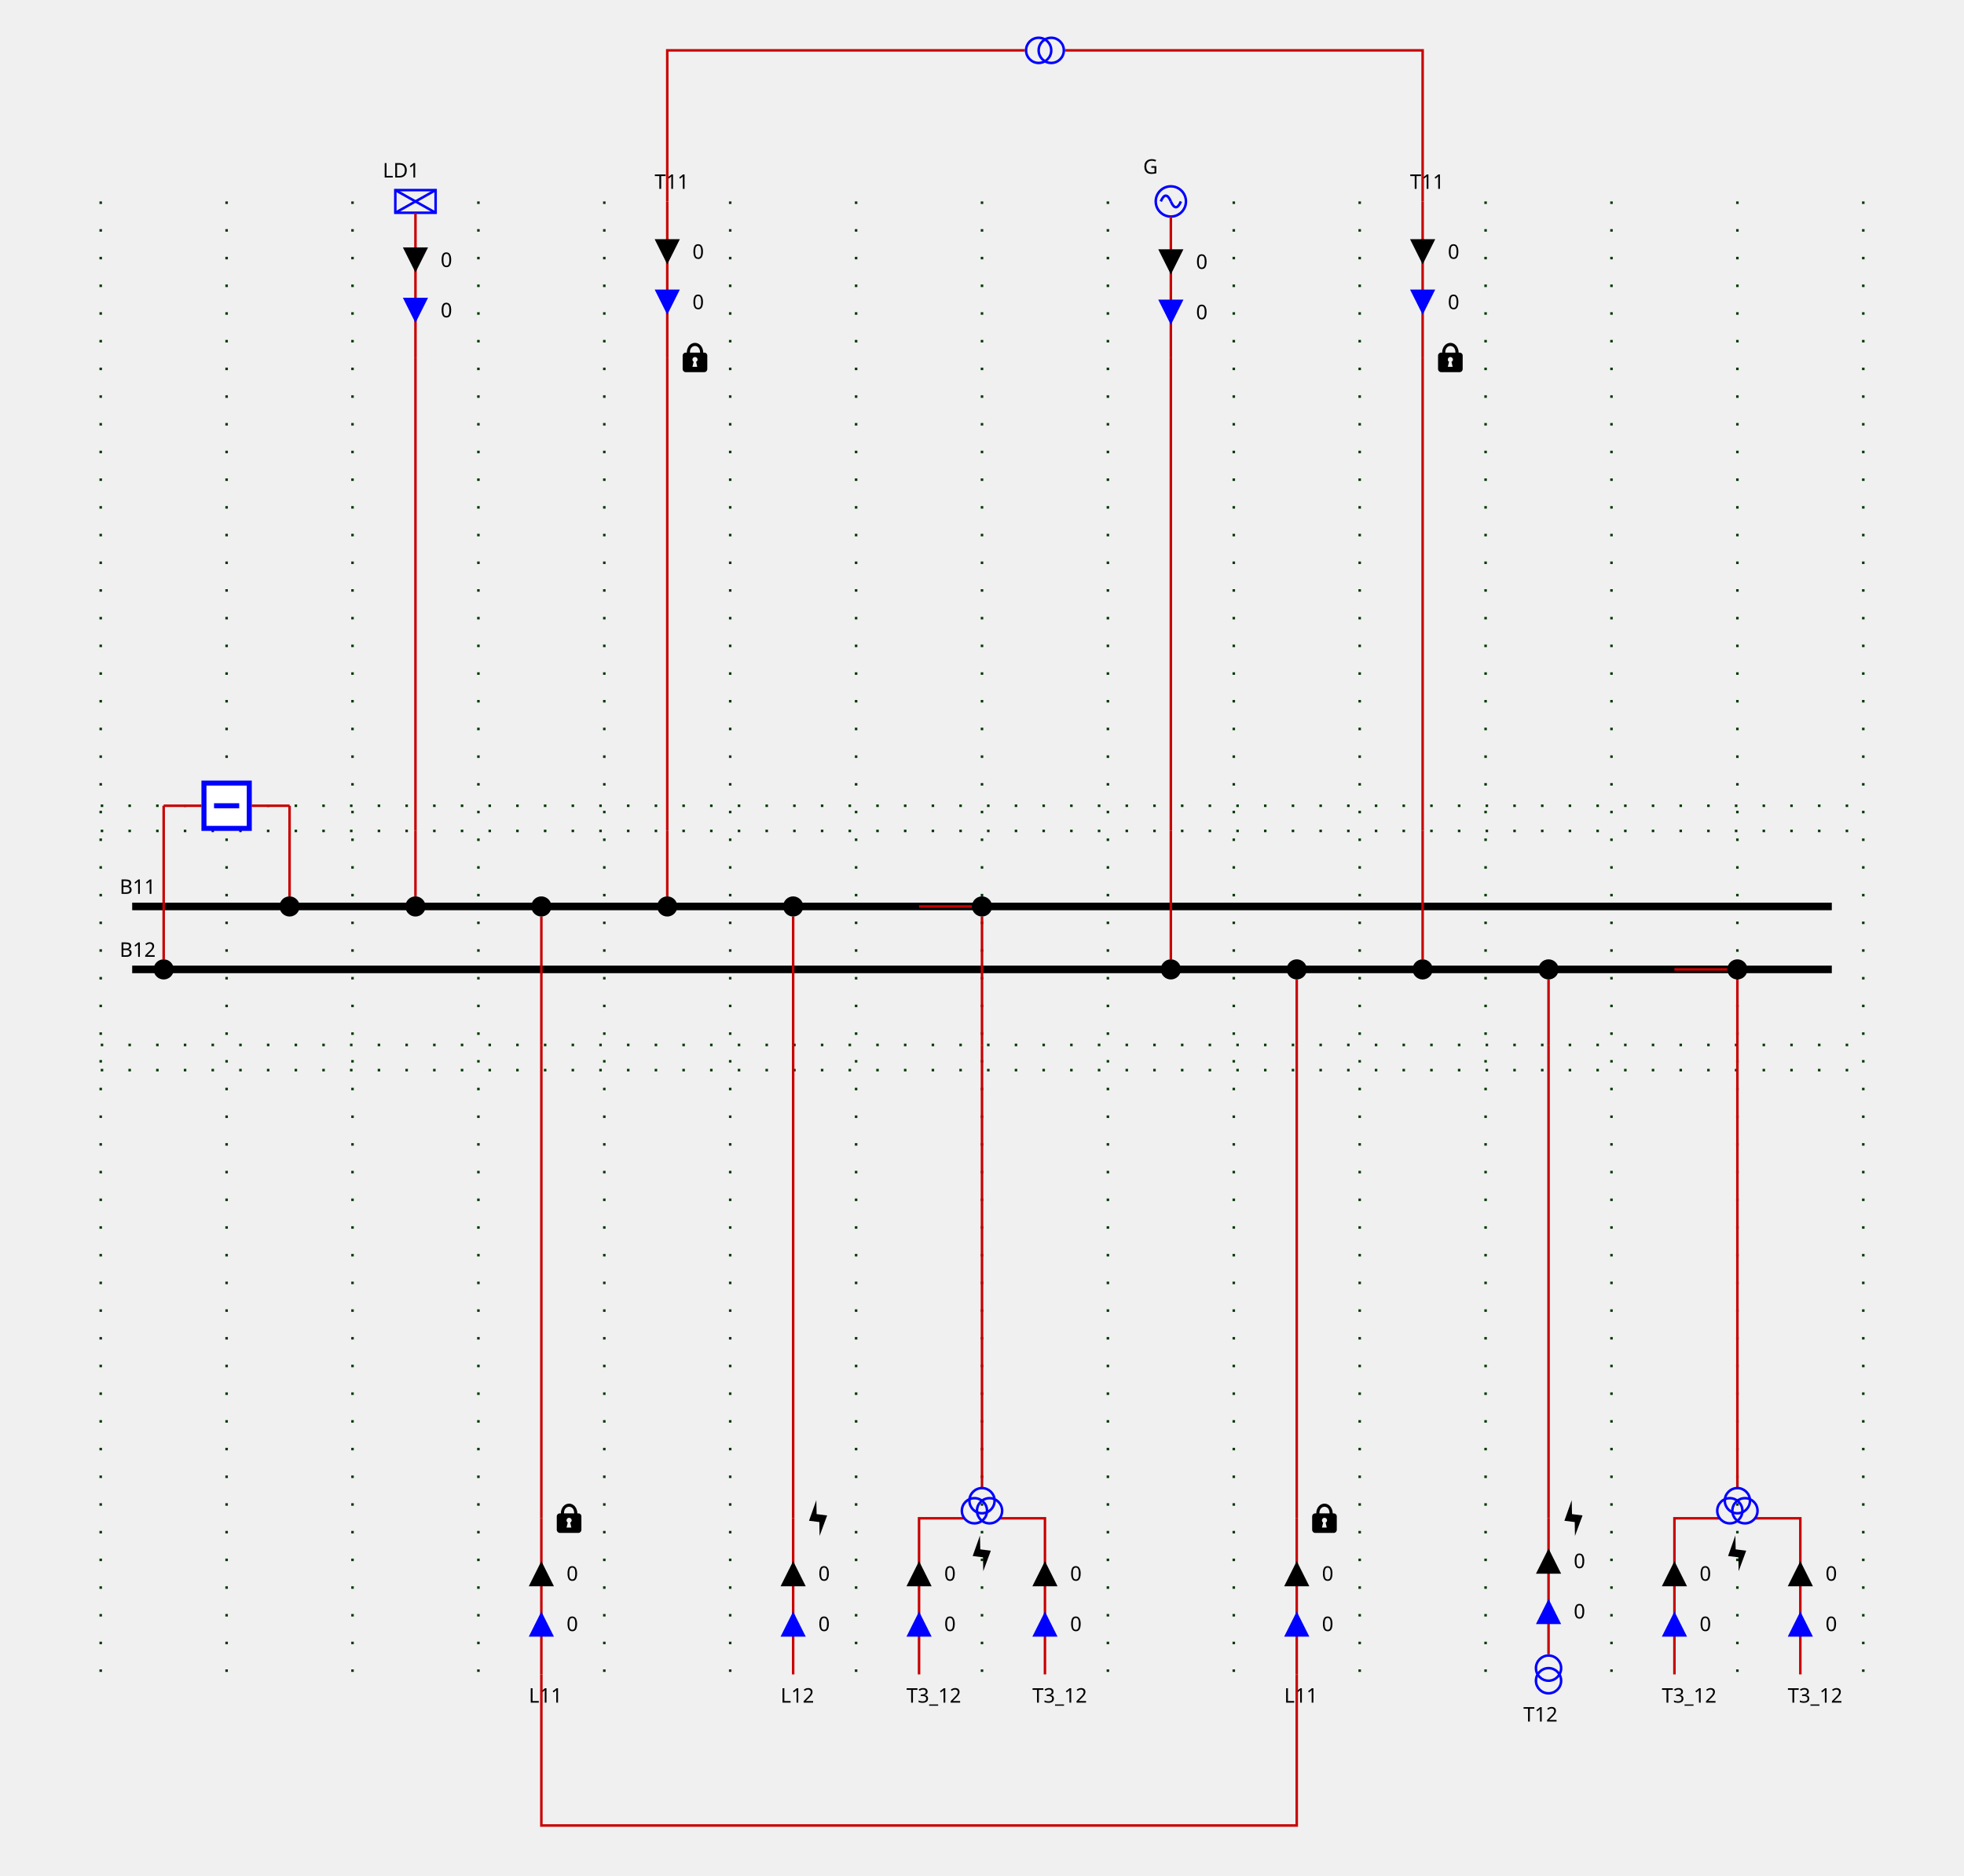
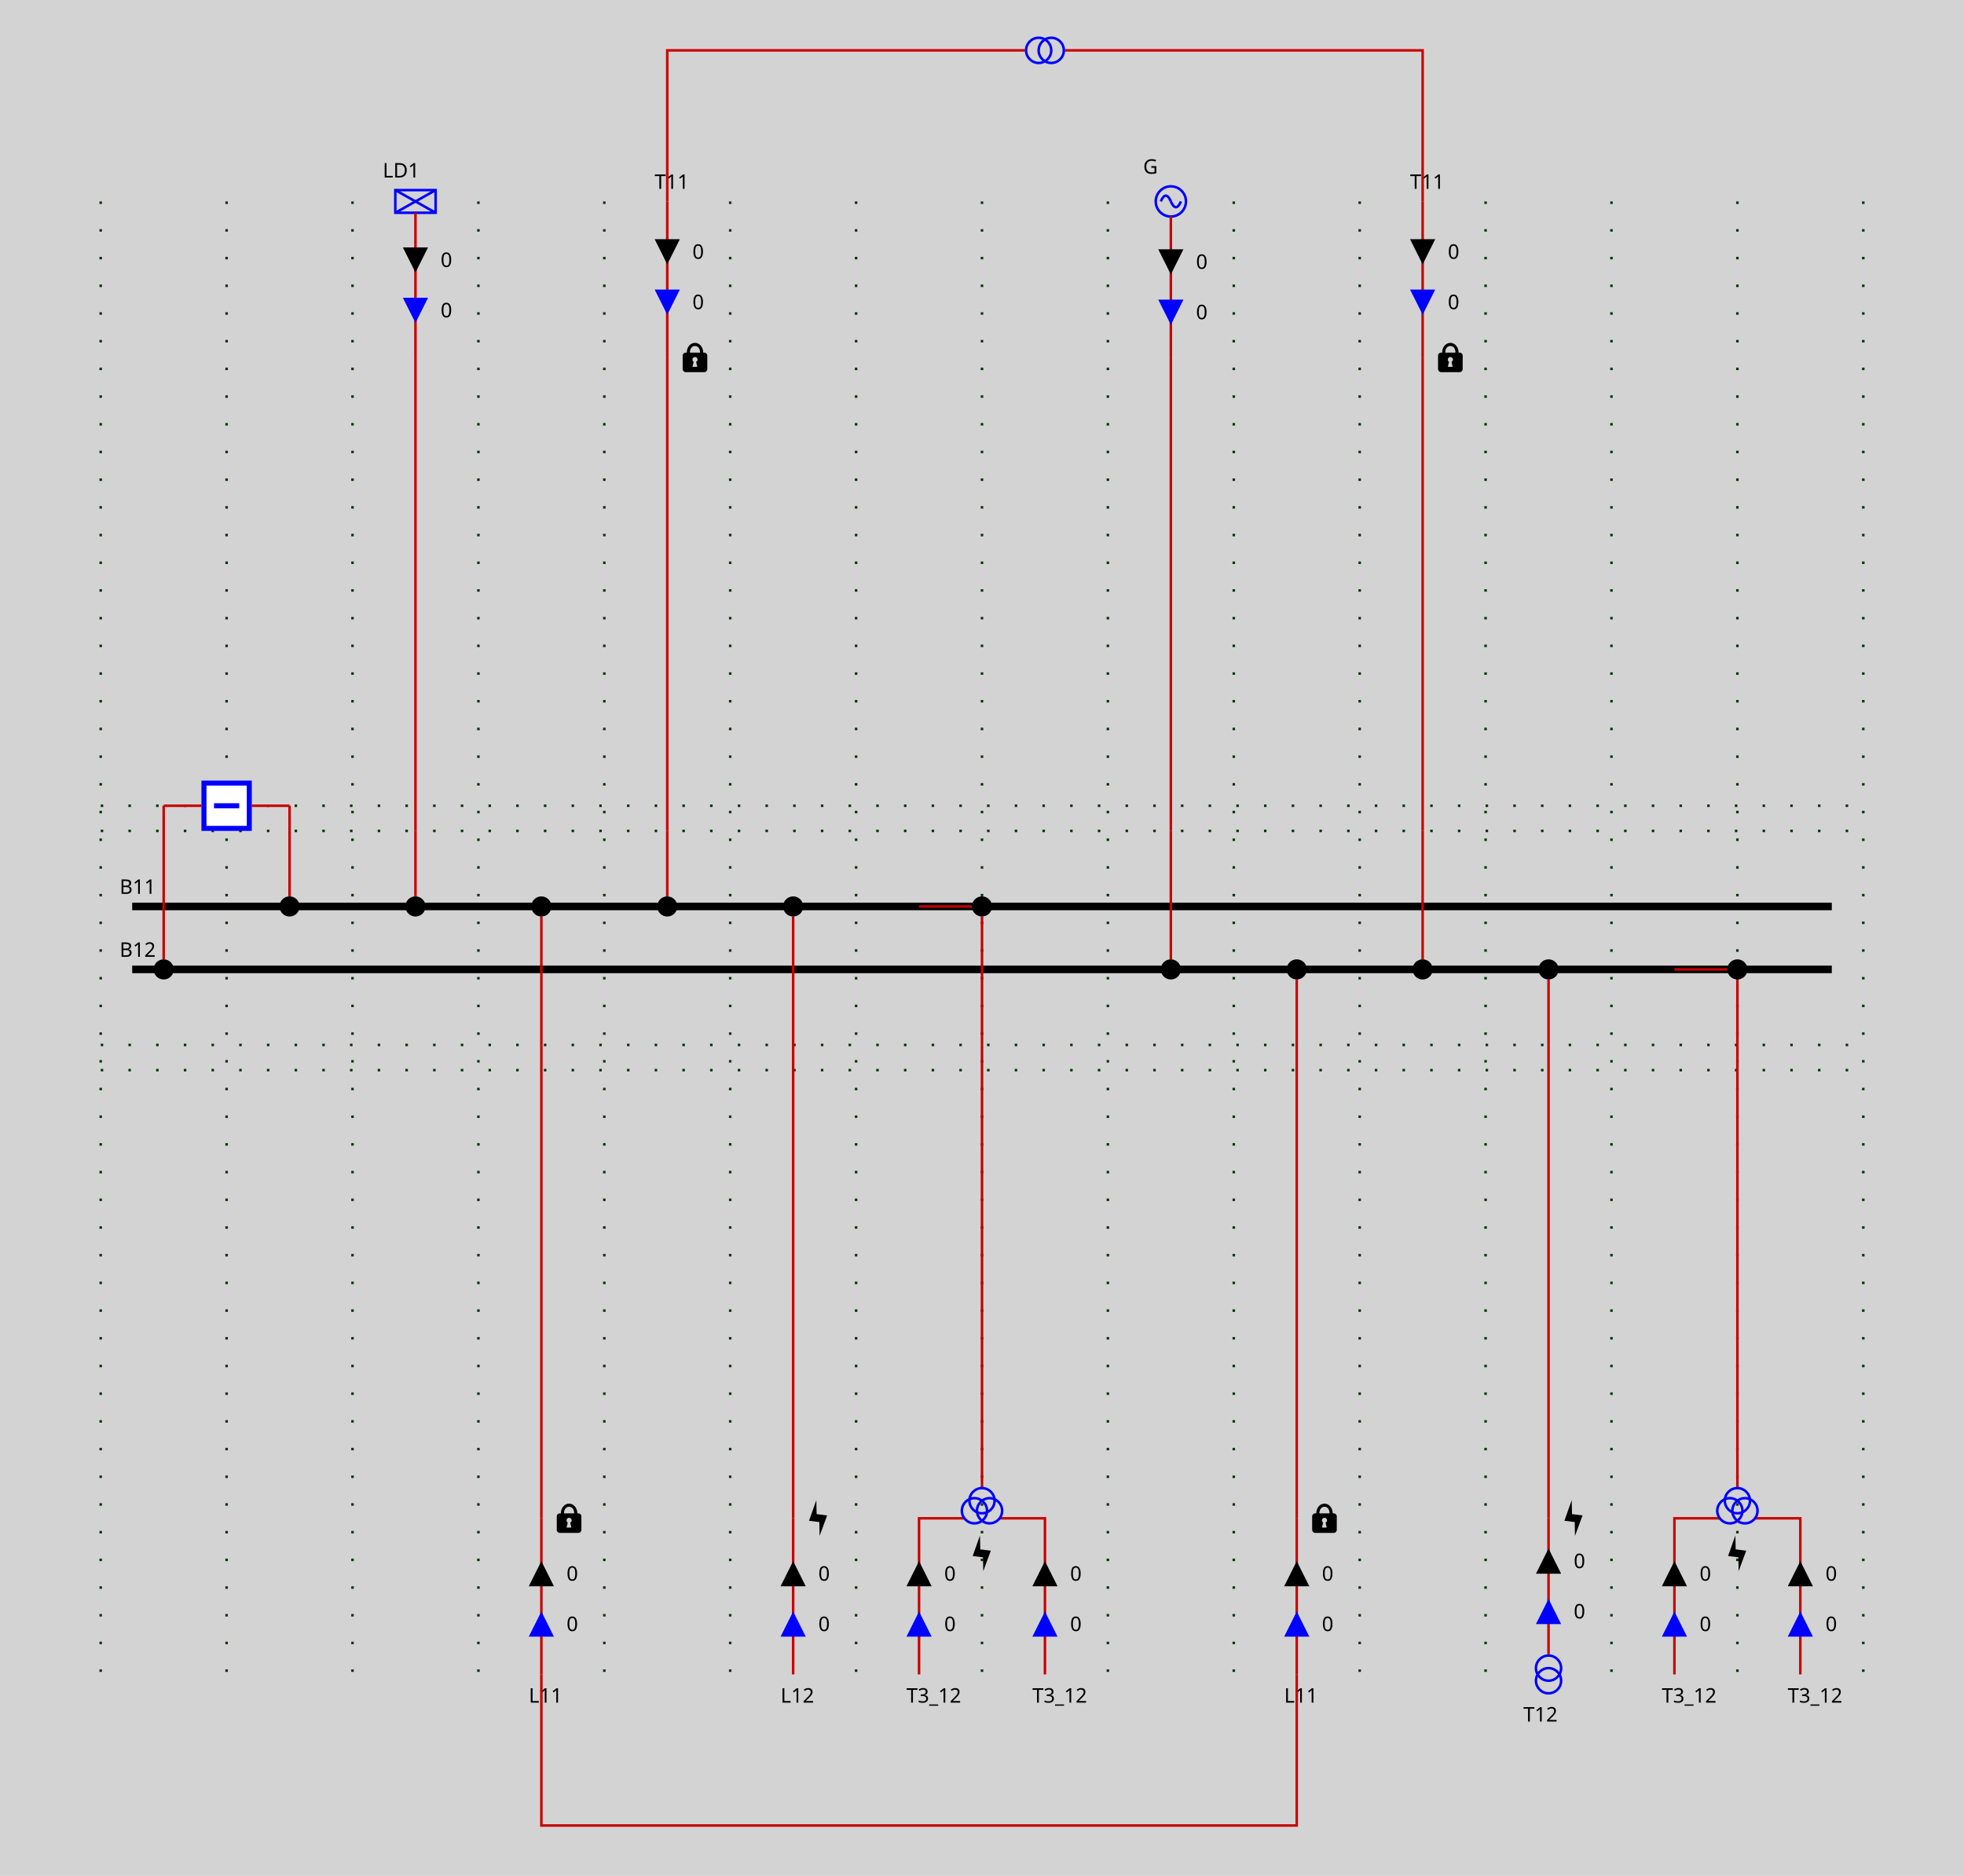
<svg xmlns="http://www.w3.org/2000/svg" height="745.0" viewBox="0 0 780.0 745.0" width="780.0">
  <style>
        
.sld-up .sld-arrow-down {visibility: hidden}
.sld-down .sld-arrow-up {visibility: hidden}
.sld-closed .sld-sw-open {visibility: hidden}
.sld-open .sld-sw-closed {visibility: hidden}
.sld-hidden-node {visibility: hidden}
polyline {fill: none}
.sld-top-feeder .sld-label {dominant-baseline: auto}
.sld-bottom-feeder .sld-label {dominant-baseline: hanging}
.sld-arrow-p .sld-label {dominant-baseline: middle}
.sld-arrow-q .sld-label {dominant-baseline: middle}
.sld-constant-color {stroke: blue; fill: none}
.sld-wire.sld-constant-color {stroke: #c80000}
.sld-node.sld-constant-color {stroke: none; fill: black}
.sld-bus-connection.sld-constant-color {stroke: black}
.sld-busbar-section.sld-constant-color {stroke: black}
.sld-disconnector.sld-constant-color {stroke: black}
.sld-label {stroke: none; fill: black}
+ .sld-frame {fill: lightgrey}
.sld-busbar-section {stroke-width: 3}
.sld-breaker {stroke-width: 2; fill:white}
.sld-disconnector {stroke-width: 3}
.sld-bus-connection {stroke-width: 4}
.sld-vsc {font-size: 7.43px}
.sld-grid {stroke: #003700; stroke-dasharray: 1,10}
.sld-arrow-p {fill:black}
.sld-arrow-q {fill:blue}
.sld-label {font: 8px "Verdana"}
.sld-graph-label {font: 12px "Verdana"}
.sld-flash {stroke: none; fill: black}
.sld-lock {stroke: none; fill: black}


    </style>
+   <rect class="sld-frame" height="100%" width="100%" />
  <g>
    <g class="sld-grid" id="GRID_VL1">
      <line x1="40.0" x2="40.0" y1="80.0" y2="665.0" />
      <line x1="90.0" x2="90.0" y1="80.0" y2="665.0" />
      <line x1="140.0" x2="140.0" y1="80.0" y2="665.0" />
      <line x1="190.0" x2="190.0" y1="80.0" y2="665.0" />
      <line x1="240.0" x2="240.0" y1="80.0" y2="665.0" />
      <line x1="290.0" x2="290.0" y1="80.0" y2="665.0" />
      <line x1="340.0" x2="340.0" y1="80.0" y2="665.0" />
      <line x1="390.0" x2="390.0" y1="80.0" y2="665.0" />
      <line x1="440.0" x2="440.0" y1="80.0" y2="665.0" />
      <line x1="490.0" x2="490.0" y1="80.0" y2="665.0" />
      <line x1="540.0" x2="540.0" y1="80.0" y2="665.0" />
      <line x1="590.0" x2="590.0" y1="80.0" y2="665.0" />
      <line x1="640.0" x2="640.0" y1="80.0" y2="665.0" />
      <line x1="690.0" x2="690.0" y1="80.0" y2="665.0" />
      <line x1="740.0" x2="740.0" y1="80.0" y2="665.0" />
      <line x1="40.0" x2="740.0" y1="330.0" y2="330.0" />
      <line x1="40.0" x2="740.0" y1="415.0" y2="415.0" />
      <line x1="40.0" x2="740.0" y1="320.0" y2="320.0" />
      <line x1="40.0" x2="740.0" y1="425.0" y2="425.0" />
    </g>
    <g class="sld-busbar-section sld-constant-color" id="idB11" transform="translate(52.5,360.0)">
      <line x1="0" x2="675.0" y1="0" y2="0" />
      <text class="sld-label" id="B11_NW_LABEL" x="-5.0" y="-5.0">B11</text>
    </g>
    <g class="sld-busbar-section sld-constant-color" id="idB12" transform="translate(52.5,385.0)">
      <line x1="0" x2="675.0" y1="0" y2="0" />
      <text class="sld-label" id="B12_NW_LABEL" x="-5.0" y="-5.0">B12</text>
    </g>
    <g class="cell idINTERN_32_0" id="idINTERN_32_0">
      <g class="sld-node sld-constant-color sld-hidden-node" id="idINTERNAL_95_VL1_95_BR1" transform="translate(111.0,316.0)">
        <circle cx="4" cy="4" r="4" />
      </g>
      <g class="sld-node sld-constant-color sld-hidden-node" id="idINTERNAL_95_VL1_95_BR1" transform="translate(61.0,316.0)">
        <circle cx="4" cy="4" r="4" />
      </g>
      <g class="sld-wire sld-constant-color" id="_95_VL1_95_B11_95_BUSCO_95_BR1">
        <polyline points="115.0,360.0,115.0,360.0" />
      </g>
      <g class="sld-wire sld-constant-color" id="_95_VL1_95_BUSCO_95_BR1_95_INTERNAL_95_VL1_95_BR1">
        <polyline points="115.0,356.0,115.0,320.0" />
      </g>
      <g class="sld-wire sld-constant-color" id="_95_VL1_95_INTERNAL_95_VL1_95_BR1_95_BR1">
        <polyline points="115.0,320.0,100.0,320.0" />
      </g>
      <g class="sld-wire sld-constant-color" id="_95_VL1_95_INTERNAL_95_VL1_95_BR1_95_BR1">
        <polyline points="65.0,320.0,80.0,320.0" />
      </g>
      <g class="sld-wire sld-constant-color" id="_95_VL1_95_BUSCO_95_BR1_95_INTERNAL_95_VL1_95_BR1">
        <polyline points="65.0,381.0,65.0,320.0" />
      </g>
      <g class="sld-wire sld-constant-color" id="_95_VL1_95_B12_95_BUSCO_95_BR1">
        <polyline points="65.0,385.0,65.0,385.0" />
      </g>
      <g class="sld-bus-connection sld-constant-color" id="idBUSCO_95_BR1" transform="translate(111.0,356.0)">
        <circle cx="4" cy="4" r="2" />
      </g>
      <g class="sld-breaker sld-constant-color sld-closed" id="idBR1" transform="translate(80.0,310.0)">
        <path class="sld-sw-closed" d="M1,1 V19 H19 V1z M10,5 V15" transform="rotate(90.0,10.0,10.0)" />
        <path class="sld-sw-open" d="M1,1 V19 H19 V1z M5,10 H15" transform="rotate(90.0,10.0,10.0)" />
      </g>
      <g class="sld-bus-connection sld-constant-color" id="idBUSCO_95_BR1" transform="translate(61.0,381.0)">
        <circle cx="4" cy="4" r="2" />
      </g>
    </g>
    <g class="cell idEXTERN_32_1" id="idEXTERN_32_1">
      <g class="sld-node sld-constant-color sld-hidden-node" id="idINTERNAL_95_VL1_95_LD1_95_1" transform="translate(161.0,326.0)">
        <circle cx="4" cy="4" r="4" />
      </g>
      <g class="sld-node sld-constant-color sld-hidden-node" id="idINTERNAL_95_VL1_95_LD1_95_2" transform="translate(161.0,138.0)">
        <circle cx="4" cy="4" r="4" />
      </g>
      <g class="sld-load sld-top-feeder sld-constant-color" id="idLD1" transform="translate(157.0,75.5)">
        <rect height="9" width="16" />
        <line x1="0" x2="16" y1="0" y2="9" />
        <line x1="16" x2="0" y1="0" y2="9" />
        <text class="sld-label" id="LD1_N_LABEL" x="-5.0" y="-5.0">LD1</text>
      </g>
      <g class="sld-wire sld-constant-color" id="_95_VL1_95_B11_95_BUSCO_95_LD1">
        <polyline points="165.0,360.0,165.0,360.0" />
      </g>
      <g class="sld-wire sld-constant-color" id="_95_VL1_95_BUSCO_95_LD1_95_INTERNAL_95_VL1_95_LD1_95_1">
        <polyline points="165.0,356.0,165.0,330.0" />
      </g>
      <g class="sld-wire sld-constant-color" id="_95_VL1_95_INTERNAL_95_VL1_95_LD1_95_1_95_INTERNAL_95_VL1_95_LD1_95_2">
        <polyline points="165.0,330.0,165.0,142.0" />
      </g>
      <g class="sld-wire sld-constant-color" id="_95_VL1_95_INTERNAL_95_VL1_95_LD1_95_2_95_LD1">
        <polyline points="165.0,142.0,165.0,84.5" />
      </g>
      <g class="sld-arrow-p sld-down" id="_95_VL1_95_INTERNAL_95_VL1_95_LD1_95_2_95_LD1_ARROW1" transform="translate(160.0,98.25)">
        <polygon class="sld-arrow-down" points="0,0 10,0 5,10" />
        <polygon class="sld-arrow-up" points="5,0 10,10 0,10" />
        <text class="sld-label" x="15.0" y="5.0">0</text>
      </g>
      <g class="sld-arrow-q sld-down" id="_95_VL1_95_INTERNAL_95_VL1_95_LD1_95_2_95_LD1_ARROW2" transform="translate(160.0,118.25)">
        <polygon class="sld-arrow-down" points="0,0 10,0 5,10" />
        <polygon class="sld-arrow-up" points="5,0 10,10 0,10" />
        <text class="sld-label" x="15.0" y="5.0">0</text>
      </g>
      <g class="sld-bus-connection sld-constant-color" id="idBUSCO_95_LD1" transform="translate(161.0,356.0)">
        <circle cx="4" cy="4" r="2" />
      </g>
    </g>
    <g class="cell idEXTERN_32_2" id="idEXTERN_32_2">
      <g class="sld-node sld-constant-color sld-hidden-node" id="idINTERNAL_95_VL1_95_L11_95_ONE_95_1" transform="translate(211.0,411.0)">
        <circle cx="4" cy="4" r="4" />
      </g>
      <g class="sld-node sld-constant-color sld-hidden-node" id="idINTERNAL_95_VL1_95_L11_95_ONE_95_2" transform="translate(211.0,599.0)">
        <circle cx="4" cy="4" r="4" />
      </g>
      <g class="sld-bottom-feeder sld-constant-color" id="idL11_95_ONE" transform="translate(215.0,665.0)">
        <text class="sld-label" id="L11_ONE_S_LABEL" x="-5.0" y="5.0">L11</text>
        <g class="sld-lock">
          <path d="M 6,0.168 C 4.36,0.178 2.77,1.63 2.75,4.04 H 2.31 c -0.66,0 -1.19,0.53 -1.19,1.19 v 5.37 c 0,0.6 0.53,1.2 1.19,1.2 h 7.4 c 0.69,0 1.19,-0.6 1.19,-1.2 V 5.23 C 10.9,4.57 10.4,4.04 9.71,4.04 H 9.31 C 9.21,1.6 7.66,0.158 6,0.168 Z M 6,1.41 c 0.97,0 2.02,0.7 2.04,2.63 H 3.99 c 0,-1.89 1.05,-2.63 2.04,-2.63 z m 0,4.38 c 0.58,0 1.04,0.46 1.04,1.02 0,0.41 -0.25,0.72 -0.58,0.88 L 6.91,9.68 H 5 L 5.49,7.69 C 5.17,7.5 5,7.18 5,6.81 5,6.25 5.45,5.79 6,5.79 Z" transform="translate(5.0,-68.0)" />
        </g>
      </g>
      <g class="sld-wire sld-constant-color" id="_95_VL1_95_B11_95_BUSCO_95_L11_95_ONE">
        <polyline points="215.0,360.0,215.0,360.0" />
      </g>
      <g class="sld-wire sld-constant-color" id="_95_VL1_95_BUSCO_95_L11_95_ONE_95_INTERNAL_95_VL1_95_L11_95_ONE_95_1">
        <polyline points="215.0,364.0,215.0,415.0" />
      </g>
      <g class="sld-wire sld-constant-color" id="_95_VL1_95_INTERNAL_95_VL1_95_L11_95_ONE_95_1_95_INTERNAL_95_VL1_95_L11_95_ONE_95_2">
        <polyline points="215.0,415.0,215.0,603.0" />
      </g>
      <g class="sld-wire sld-constant-color" id="_95_VL1_95_INTERNAL_95_VL1_95_L11_95_ONE_95_2_95_L11_95_ONE">
        <polyline points="215.0,603.0,215.0,665.0" />
      </g>
      <g class="sld-arrow-q sld-down" id="_95_VL1_95_INTERNAL_95_VL1_95_L11_95_ONE_95_2_95_L11_95_ONE_ARROW2" transform="translate(210.0,640.0)">
        <polygon class="sld-arrow-down" points="0,0 10,0 5,10" transform="rotate(180.0,5.0,5.0)" />
        <polygon class="sld-arrow-up" points="5,0 10,10 0,10" transform="rotate(180.0,5.0,5.0)" />
        <text class="sld-label" x="15.0" y="5.0">0</text>
      </g>
      <g class="sld-arrow-p sld-down" id="_95_VL1_95_INTERNAL_95_VL1_95_L11_95_ONE_95_2_95_L11_95_ONE_ARROW1" transform="translate(210.0,620.0)">
        <polygon class="sld-arrow-down" points="0,0 10,0 5,10" transform="rotate(180.0,5.0,5.0)" />
        <polygon class="sld-arrow-up" points="5,0 10,10 0,10" transform="rotate(180.0,5.0,5.0)" />
        <text class="sld-label" x="15.0" y="5.0">0</text>
      </g>
      <g class="sld-bus-connection sld-constant-color" id="idBUSCO_95_L11_95_ONE" transform="translate(211.0,356.0)">
        <circle cx="4" cy="4" r="2" />
      </g>
    </g>
    <g class="cell idEXTERN_32_3" id="idEXTERN_32_3">
      <g class="sld-node sld-constant-color sld-hidden-node" id="idINTERNAL_95_VL1_95_T11_95_ONE_95_1" transform="translate(261.0,326.0)">
        <circle cx="4" cy="4" r="4" />
      </g>
      <g class="sld-node sld-constant-color sld-hidden-node" id="idINTERNAL_95_VL1_95_T11_95_ONE_95_2" transform="translate(261.0,138.0)">
        <circle cx="4" cy="4" r="4" />
      </g>
      <g class="sld-top-feeder sld-constant-color" id="idT11_95_ONE" transform="translate(265.0,80.0)">
        <text class="sld-label" id="T11_ONE_N_LABEL" x="-5.0" y="-5.0">T11</text>
        <g class="sld-lock">
          <path d="M 6,0.168 C 4.36,0.178 2.77,1.63 2.75,4.04 H 2.31 c -0.66,0 -1.19,0.53 -1.19,1.19 v 5.37 c 0,0.6 0.53,1.2 1.19,1.2 h 7.4 c 0.69,0 1.19,-0.6 1.19,-1.2 V 5.23 C 10.9,4.57 10.4,4.04 9.71,4.04 H 9.31 C 9.21,1.6 7.66,0.158 6,0.168 Z M 6,1.41 c 0.97,0 2.02,0.7 2.04,2.63 H 3.99 c 0,-1.89 1.05,-2.63 2.04,-2.63 z m 0,4.38 c 0.58,0 1.04,0.46 1.04,1.02 0,0.41 -0.25,0.72 -0.58,0.88 L 6.91,9.68 H 5 L 5.49,7.69 C 5.17,7.5 5,7.18 5,6.81 5,6.25 5.45,5.79 6,5.79 Z" transform="translate(5.0,56.0)" />
        </g>
      </g>
      <g class="sld-wire sld-constant-color" id="_95_VL1_95_B11_95_BUSCO_95_T11_95_ONE">
        <polyline points="265.0,360.0,265.0,360.0" />
      </g>
      <g class="sld-wire sld-constant-color" id="_95_VL1_95_BUSCO_95_T11_95_ONE_95_INTERNAL_95_VL1_95_T11_95_ONE_95_1">
        <polyline points="265.0,356.0,265.0,330.0" />
      </g>
      <g class="sld-wire sld-constant-color" id="_95_VL1_95_INTERNAL_95_VL1_95_T11_95_ONE_95_1_95_INTERNAL_95_VL1_95_T11_95_ONE_95_2">
        <polyline points="265.0,330.0,265.0,142.0" />
      </g>
      <g class="sld-wire sld-constant-color" id="_95_VL1_95_INTERNAL_95_VL1_95_T11_95_ONE_95_2_95_T11_95_ONE">
        <polyline points="265.0,142.0,265.0,80.0" />
      </g>
      <g class="sld-arrow-p sld-down" id="_95_VL1_95_INTERNAL_95_VL1_95_T11_95_ONE_95_2_95_T11_95_ONE_ARROW1" transform="translate(260.0,95.0)">
        <polygon class="sld-arrow-down" points="0,0 10,0 5,10" />
        <polygon class="sld-arrow-up" points="5,0 10,10 0,10" />
        <text class="sld-label" x="15.0" y="5.0">0</text>
      </g>
      <g class="sld-arrow-q sld-down" id="_95_VL1_95_INTERNAL_95_VL1_95_T11_95_ONE_95_2_95_T11_95_ONE_ARROW2" transform="translate(260.0,115.0)">
        <polygon class="sld-arrow-down" points="0,0 10,0 5,10" />
        <polygon class="sld-arrow-up" points="5,0 10,10 0,10" />
        <text class="sld-label" x="15.0" y="5.0">0</text>
      </g>
      <g class="sld-bus-connection sld-constant-color" id="idBUSCO_95_T11_95_ONE" transform="translate(261.0,356.0)">
        <circle cx="4" cy="4" r="2" />
      </g>
    </g>
    <g class="cell idEXTERN_32_4" id="idEXTERN_32_4">
      <g class="sld-node sld-constant-color sld-hidden-node" id="idINTERNAL_95_VL1_95_L12_95_ONE_95_1" transform="translate(311.0,411.0)">
        <circle cx="4" cy="4" r="4" />
      </g>
      <g class="sld-node sld-constant-color sld-hidden-node" id="idINTERNAL_95_VL1_95_L12_95_ONE_95_2" transform="translate(311.0,599.0)">
        <circle cx="4" cy="4" r="4" />
      </g>
      <g class="sld-bottom-feeder sld-constant-color" id="idL12_95_ONE" transform="translate(315.0,665.0)">
        <text class="sld-label" id="L12_ONE_S_LABEL" x="-5.0" y="5.0">L12</text>
        <g class="sld-flash">
          <path d="M 5.5,14.5 8.5,6.36 4.32,5.83 4.2,0.3 1.3,8.47 5.4,8.99 Z" transform="translate(5.0,-69.5)" />
        </g>
      </g>
      <g class="sld-wire sld-constant-color" id="_95_VL1_95_B11_95_BUSCO_95_L12_95_ONE">
        <polyline points="315.0,360.0,315.0,360.0" />
      </g>
      <g class="sld-wire sld-constant-color" id="_95_VL1_95_BUSCO_95_L12_95_ONE_95_INTERNAL_95_VL1_95_L12_95_ONE_95_1">
        <polyline points="315.0,364.0,315.0,415.0" />
      </g>
      <g class="sld-wire sld-constant-color" id="_95_VL1_95_INTERNAL_95_VL1_95_L12_95_ONE_95_1_95_INTERNAL_95_VL1_95_L12_95_ONE_95_2">
        <polyline points="315.0,415.0,315.0,603.0" />
      </g>
      <g class="sld-wire sld-constant-color" id="_95_VL1_95_INTERNAL_95_VL1_95_L12_95_ONE_95_2_95_L12_95_ONE">
        <polyline points="315.0,603.0,315.0,665.0" />
      </g>
      <g class="sld-arrow-q sld-down" id="_95_VL1_95_INTERNAL_95_VL1_95_L12_95_ONE_95_2_95_L12_95_ONE_ARROW2" transform="translate(310.0,640.0)">
        <polygon class="sld-arrow-down" points="0,0 10,0 5,10" transform="rotate(180.0,5.0,5.0)" />
        <polygon class="sld-arrow-up" points="5,0 10,10 0,10" transform="rotate(180.0,5.0,5.0)" />
        <text class="sld-label" x="15.0" y="5.0">0</text>
      </g>
      <g class="sld-arrow-p sld-down" id="_95_VL1_95_INTERNAL_95_VL1_95_L12_95_ONE_95_2_95_L12_95_ONE_ARROW1" transform="translate(310.0,620.0)">
        <polygon class="sld-arrow-down" points="0,0 10,0 5,10" transform="rotate(180.0,5.0,5.0)" />
        <polygon class="sld-arrow-up" points="5,0 10,10 0,10" transform="rotate(180.0,5.0,5.0)" />
        <text class="sld-label" x="15.0" y="5.0">0</text>
      </g>
      <g class="sld-bus-connection sld-constant-color" id="idBUSCO_95_L12_95_ONE" transform="translate(311.0,356.0)">
        <circle cx="4" cy="4" r="2" />
      </g>
    </g>
    <g class="cell idEXTERN_32_5" id="idEXTERN_32_5">
      <g class="sld-node sld-constant-color sld-hidden-node" id="idINTERNAL_95_VL1_95_T3_95_12" transform="translate(386.0,411.0)">
        <circle cx="4" cy="4" r="4" />
      </g>
      <g class="sld-bottom-feeder sld-constant-color" id="idT3_95_12_95_TWO" transform="translate(365.0,665.0)">
        <text class="sld-label" id="T3_12_TWO_S_LABEL" x="-5.0" y="5.0">T3_12</text>
      </g>
      <g class="sld-bottom-feeder sld-constant-color" id="idT3_95_12_95_THREE" transform="translate(415.0,665.0)">
        <text class="sld-label" id="T3_12_THREE_S_LABEL" x="-5.0" y="5.0">T3_12</text>
      </g>
      <g class="sld-wire sld-constant-color" id="_95_VL1_95_B11_95_BUSCO_95_T3_95_12">
        <polyline points="365.0,360.0,386.0,360.0" />
      </g>
      <g class="sld-wire sld-constant-color" id="_95_VL1_95_BUSCO_95_T3_95_12_95_INTERNAL_95_VL1_95_T3_95_12">
        <polyline points="390.0,364.0,390.0,415.0" />
      </g>
      <g class="sld-wire sld-constant-color" id="_95_VL1_95_INTERNAL_95_VL1_95_T3_95_12_95_T3_95_12">
        <polyline points="390.0,415.0,390.0,591.0" />
      </g>
      <g class="sld-wire sld-constant-color" id="_95_VL1_95_T3_95_12_95_T3_95_12_95_TWO">
        <polyline points="383.0,603.0,365.0,603.0,365.0,665.0" />
      </g>
      <g class="sld-arrow-q sld-down" id="_95_VL1_95_T3_95_12_95_T3_95_12_95_TWO_ARROW2" transform="translate(360.0,640.0)">
        <polygon class="sld-arrow-down" points="0,0 10,0 5,10" transform="rotate(180.0,5.0,5.0)" />
        <polygon class="sld-arrow-up" points="5,0 10,10 0,10" transform="rotate(180.0,5.0,5.0)" />
        <text class="sld-label" x="15.0" y="5.0">0</text>
      </g>
      <g class="sld-arrow-p sld-down" id="_95_VL1_95_T3_95_12_95_T3_95_12_95_TWO_ARROW1" transform="translate(360.0,620.0)">
        <polygon class="sld-arrow-down" points="0,0 10,0 5,10" transform="rotate(180.0,5.0,5.0)" />
        <polygon class="sld-arrow-up" points="5,0 10,10 0,10" transform="rotate(180.0,5.0,5.0)" />
        <text class="sld-label" x="15.0" y="5.0">0</text>
      </g>
      <g class="sld-wire sld-constant-color" id="_95_VL1_95_T3_95_12_95_T3_95_12_95_THREE">
        <polyline points="397.0,603.0,415.0,603.0,415.0,665.0" />
      </g>
      <g class="sld-arrow-q sld-down" id="_95_VL1_95_T3_95_12_95_T3_95_12_95_THREE_ARROW2" transform="translate(410.0,640.0)">
        <polygon class="sld-arrow-down" points="0,0 10,0 5,10" transform="rotate(180.0,5.0,5.0)" />
        <polygon class="sld-arrow-up" points="5,0 10,10 0,10" transform="rotate(180.0,5.0,5.0)" />
        <text class="sld-label" x="15.0" y="5.0">0</text>
      </g>
      <g class="sld-arrow-p sld-down" id="_95_VL1_95_T3_95_12_95_T3_95_12_95_THREE_ARROW1" transform="translate(410.0,620.0)">
        <polygon class="sld-arrow-down" points="0,0 10,0 5,10" transform="rotate(180.0,5.0,5.0)" />
        <polygon class="sld-arrow-up" points="5,0 10,10 0,10" transform="rotate(180.0,5.0,5.0)" />
        <text class="sld-label" x="15.0" y="5.0">0</text>
      </g>
      <g class="sld-bus-connection sld-constant-color" id="idBUSCO_95_T3_95_12" transform="translate(386.0,356.0)">
        <circle cx="4" cy="4" r="2" />
      </g>
      <g class="sld-three-wt sld-constant-color" id="idT3_95_12" transform="translate(382.0,591.0)">
        <circle cx="5" cy="15" r="5" transform="rotate(180.0,8.0,12.0)" />
        <circle cx="11" cy="15" r="5" transform="rotate(180.0,8.0,12.0)" />
        <circle cx="8" cy="19" r="5" transform="rotate(180.0,8.0,12.0)" />
        <g class="sld-flash">
          <path d="M 5.5,14.5 8.5,6.36 4.32,5.83 4.2,0.3 1.3,8.47 5.4,8.99 Z" transform="translate(3.0,18.5)" />
        </g>
      </g>
    </g>
    <g class="cell idEXTERN_32_6" id="idEXTERN_32_6">
      <g class="sld-node sld-constant-color sld-hidden-node" id="idINTERNAL_95_VL1_95_G_95_1" transform="translate(461.0,326.0)">
        <circle cx="4" cy="4" r="4" />
      </g>
      <g class="sld-node sld-constant-color sld-hidden-node" id="idINTERNAL_95_VL1_95_G_95_2" transform="translate(461.0,138.0)">
        <circle cx="4" cy="4" r="4" />
      </g>
      <g class="sld-generator sld-top-feeder sld-constant-color" id="idG" transform="translate(459.0,74.0)">
        <circle cx="6" cy="6" r="6" />
        <path d="M6,6 A 6 40 0 0 0 2,6" />
        <path d="M6,6 A 6 40 0 0 0 10,6" />
        <text class="sld-label" id="G_N_LABEL" x="-5.0" y="-5.0">G</text>
      </g>
      <g class="sld-wire sld-constant-color" id="_95_VL1_95_B12_95_BUSCO_95_G">
        <polyline points="465.0,385.0,465.0,385.0" />
      </g>
      <g class="sld-wire sld-constant-color" id="_95_VL1_95_BUSCO_95_G_95_INTERNAL_95_VL1_95_G_95_1">
        <polyline points="465.0,381.0,465.0,330.0" />
      </g>
      <g class="sld-wire sld-constant-color" id="_95_VL1_95_INTERNAL_95_VL1_95_G_95_1_95_INTERNAL_95_VL1_95_G_95_2">
        <polyline points="465.0,330.0,465.0,142.0" />
      </g>
      <g class="sld-wire sld-constant-color" id="_95_VL1_95_INTERNAL_95_VL1_95_G_95_2_95_G">
        <polyline points="465.0,142.0,465.0,86.0" />
      </g>
      <g class="sld-arrow-p sld-down" id="_95_VL1_95_INTERNAL_95_VL1_95_G_95_2_95_G_ARROW1" transform="translate(460.0,99.0)">
        <polygon class="sld-arrow-down" points="0,0 10,0 5,10" />
        <polygon class="sld-arrow-up" points="5,0 10,10 0,10" />
        <text class="sld-label" x="15.0" y="5.0">0</text>
      </g>
      <g class="sld-arrow-q sld-down" id="_95_VL1_95_INTERNAL_95_VL1_95_G_95_2_95_G_ARROW2" transform="translate(460.0,119.0)">
        <polygon class="sld-arrow-down" points="0,0 10,0 5,10" />
        <polygon class="sld-arrow-up" points="5,0 10,10 0,10" />
        <text class="sld-label" x="15.0" y="5.0">0</text>
      </g>
      <g class="sld-bus-connection sld-constant-color" id="idBUSCO_95_G" transform="translate(461.0,381.0)">
        <circle cx="4" cy="4" r="2" />
      </g>
    </g>
    <g class="cell idEXTERN_32_7" id="idEXTERN_32_7">
      <g class="sld-node sld-constant-color sld-hidden-node" id="idINTERNAL_95_VL1_95_L11_95_TWO_95_1" transform="translate(511.0,411.0)">
        <circle cx="4" cy="4" r="4" />
      </g>
      <g class="sld-node sld-constant-color sld-hidden-node" id="idINTERNAL_95_VL1_95_L11_95_TWO_95_2" transform="translate(511.0,599.0)">
        <circle cx="4" cy="4" r="4" />
      </g>
      <g class="sld-bottom-feeder sld-constant-color" id="idL11_95_TWO" transform="translate(515.0,665.0)">
        <text class="sld-label" id="L11_TWO_S_LABEL" x="-5.0" y="5.0">L11</text>
        <g class="sld-lock">
          <path d="M 6,0.168 C 4.36,0.178 2.77,1.63 2.75,4.04 H 2.31 c -0.66,0 -1.19,0.53 -1.19,1.19 v 5.37 c 0,0.6 0.53,1.2 1.19,1.2 h 7.4 c 0.69,0 1.19,-0.6 1.19,-1.2 V 5.23 C 10.9,4.57 10.4,4.04 9.71,4.04 H 9.31 C 9.21,1.6 7.66,0.158 6,0.168 Z M 6,1.41 c 0.97,0 2.02,0.7 2.04,2.63 H 3.99 c 0,-1.89 1.05,-2.63 2.04,-2.63 z m 0,4.38 c 0.58,0 1.04,0.46 1.04,1.02 0,0.41 -0.25,0.72 -0.58,0.88 L 6.91,9.68 H 5 L 5.49,7.69 C 5.17,7.5 5,7.18 5,6.81 5,6.25 5.45,5.79 6,5.79 Z" transform="translate(5.0,-68.0)" />
        </g>
      </g>
      <g class="sld-wire sld-constant-color" id="_95_VL1_95_B12_95_BUSCO_95_L11_95_TWO">
        <polyline points="515.0,385.0,515.0,385.0" />
      </g>
      <g class="sld-wire sld-constant-color" id="_95_VL1_95_BUSCO_95_L11_95_TWO_95_INTERNAL_95_VL1_95_L11_95_TWO_95_1">
        <polyline points="515.0,389.0,515.0,415.0" />
      </g>
      <g class="sld-wire sld-constant-color" id="_95_VL1_95_INTERNAL_95_VL1_95_L11_95_TWO_95_1_95_INTERNAL_95_VL1_95_L11_95_TWO_95_2">
        <polyline points="515.0,415.0,515.0,603.0" />
      </g>
      <g class="sld-wire sld-constant-color" id="_95_VL1_95_INTERNAL_95_VL1_95_L11_95_TWO_95_2_95_L11_95_TWO">
        <polyline points="515.0,603.0,515.0,665.0" />
      </g>
      <g class="sld-arrow-q sld-down" id="_95_VL1_95_INTERNAL_95_VL1_95_L11_95_TWO_95_2_95_L11_95_TWO_ARROW2" transform="translate(510.0,640.0)">
        <polygon class="sld-arrow-down" points="0,0 10,0 5,10" transform="rotate(180.0,5.0,5.0)" />
        <polygon class="sld-arrow-up" points="5,0 10,10 0,10" transform="rotate(180.0,5.0,5.0)" />
        <text class="sld-label" x="15.0" y="5.0">0</text>
      </g>
      <g class="sld-arrow-p sld-down" id="_95_VL1_95_INTERNAL_95_VL1_95_L11_95_TWO_95_2_95_L11_95_TWO_ARROW1" transform="translate(510.0,620.0)">
        <polygon class="sld-arrow-down" points="0,0 10,0 5,10" transform="rotate(180.0,5.0,5.0)" />
        <polygon class="sld-arrow-up" points="5,0 10,10 0,10" transform="rotate(180.0,5.0,5.0)" />
        <text class="sld-label" x="15.0" y="5.0">0</text>
      </g>
      <g class="sld-bus-connection sld-constant-color" id="idBUSCO_95_L11_95_TWO" transform="translate(511.0,381.0)">
        <circle cx="4" cy="4" r="2" />
      </g>
    </g>
    <g class="cell idEXTERN_32_8" id="idEXTERN_32_8">
      <g class="sld-node sld-constant-color sld-hidden-node" id="idINTERNAL_95_VL1_95_T11_95_TWO_95_1" transform="translate(561.0,326.0)">
        <circle cx="4" cy="4" r="4" />
      </g>
      <g class="sld-node sld-constant-color sld-hidden-node" id="idINTERNAL_95_VL1_95_T11_95_TWO_95_2" transform="translate(561.0,138.0)">
        <circle cx="4" cy="4" r="4" />
      </g>
      <g class="sld-top-feeder sld-constant-color" id="idT11_95_TWO" transform="translate(565.0,80.0)">
        <text class="sld-label" id="T11_TWO_N_LABEL" x="-5.0" y="-5.0">T11</text>
        <g class="sld-lock">
          <path d="M 6,0.168 C 4.36,0.178 2.77,1.63 2.75,4.04 H 2.31 c -0.66,0 -1.19,0.53 -1.19,1.19 v 5.37 c 0,0.6 0.53,1.2 1.19,1.2 h 7.4 c 0.69,0 1.19,-0.6 1.19,-1.2 V 5.23 C 10.9,4.57 10.4,4.04 9.71,4.04 H 9.31 C 9.21,1.6 7.66,0.158 6,0.168 Z M 6,1.41 c 0.97,0 2.02,0.7 2.04,2.63 H 3.99 c 0,-1.89 1.05,-2.63 2.04,-2.63 z m 0,4.38 c 0.58,0 1.04,0.46 1.04,1.02 0,0.41 -0.25,0.72 -0.58,0.88 L 6.91,9.68 H 5 L 5.49,7.69 C 5.17,7.5 5,7.18 5,6.81 5,6.25 5.45,5.79 6,5.79 Z" transform="translate(5.0,56.0)" />
        </g>
      </g>
      <g class="sld-wire sld-constant-color" id="_95_VL1_95_B12_95_BUSCO_95_T11_95_TWO">
        <polyline points="565.0,385.0,565.0,385.0" />
      </g>
      <g class="sld-wire sld-constant-color" id="_95_VL1_95_BUSCO_95_T11_95_TWO_95_INTERNAL_95_VL1_95_T11_95_TWO_95_1">
        <polyline points="565.0,381.0,565.0,330.0" />
      </g>
      <g class="sld-wire sld-constant-color" id="_95_VL1_95_INTERNAL_95_VL1_95_T11_95_TWO_95_1_95_INTERNAL_95_VL1_95_T11_95_TWO_95_2">
        <polyline points="565.0,330.0,565.0,142.0" />
      </g>
      <g class="sld-wire sld-constant-color" id="_95_VL1_95_INTERNAL_95_VL1_95_T11_95_TWO_95_2_95_T11_95_TWO">
        <polyline points="565.0,142.0,565.0,80.0" />
      </g>
      <g class="sld-arrow-p sld-down" id="_95_VL1_95_INTERNAL_95_VL1_95_T11_95_TWO_95_2_95_T11_95_TWO_ARROW1" transform="translate(560.0,95.0)">
        <polygon class="sld-arrow-down" points="0,0 10,0 5,10" />
        <polygon class="sld-arrow-up" points="5,0 10,10 0,10" />
        <text class="sld-label" x="15.0" y="5.0">0</text>
      </g>
      <g class="sld-arrow-q sld-down" id="_95_VL1_95_INTERNAL_95_VL1_95_T11_95_TWO_95_2_95_T11_95_TWO_ARROW2" transform="translate(560.0,115.0)">
        <polygon class="sld-arrow-down" points="0,0 10,0 5,10" />
        <polygon class="sld-arrow-up" points="5,0 10,10 0,10" />
        <text class="sld-label" x="15.0" y="5.0">0</text>
      </g>
      <g class="sld-bus-connection sld-constant-color" id="idBUSCO_95_T11_95_TWO" transform="translate(561.0,381.0)">
        <circle cx="4" cy="4" r="2" />
      </g>
    </g>
    <g class="cell idEXTERN_32_9" id="idEXTERN_32_9">
      <g class="sld-node sld-constant-color sld-hidden-node" id="idINTERNAL_95_VL1_95_T12_95_ONE_95_1" transform="translate(611.0,411.0)">
        <circle cx="4" cy="4" r="4" />
      </g>
      <g class="sld-node sld-constant-color sld-hidden-node" id="idINTERNAL_95_VL1_95_T12_95_ONE_95_2" transform="translate(611.0,599.0)">
        <circle cx="4" cy="4" r="4" />
      </g>
      <g class="sld-two-wt sld-bottom-feeder sld-constant-color" id="idT12_95_ONE" transform="translate(610.0,657.5)">
        <circle cx="5" cy="10" r="5" transform="rotate(180.0,5.0,7.5)" />
        <circle cx="5" cy="5" r="5" transform="rotate(180.0,5.0,7.5)" />
        <text class="sld-label" id="T12_ONE_S_LABEL" x="-5.0" y="20.0">T12</text>
        <g class="sld-flash">
          <path d="M 5.5,14.5 8.5,6.36 4.32,5.83 4.2,0.3 1.3,8.47 5.4,8.99 Z" transform="translate(10.0,-62.0)" />
        </g>
      </g>
      <g class="sld-wire sld-constant-color" id="_95_VL1_95_B12_95_BUSCO_95_T12_95_ONE">
        <polyline points="615.0,385.0,615.0,385.0" />
      </g>
      <g class="sld-wire sld-constant-color" id="_95_VL1_95_BUSCO_95_T12_95_ONE_95_INTERNAL_95_VL1_95_T12_95_ONE_95_1">
        <polyline points="615.0,389.0,615.0,415.0" />
      </g>
      <g class="sld-wire sld-constant-color" id="_95_VL1_95_INTERNAL_95_VL1_95_T12_95_ONE_95_1_95_INTERNAL_95_VL1_95_T12_95_ONE_95_2">
        <polyline points="615.0,415.0,615.0,603.0" />
      </g>
      <g class="sld-wire sld-constant-color" id="_95_VL1_95_INTERNAL_95_VL1_95_T12_95_ONE_95_2_95_T12_95_ONE">
        <polyline points="615.0,603.0,615.0,657.0" />
      </g>
      <g class="sld-arrow-q sld-down" id="_95_VL1_95_INTERNAL_95_VL1_95_T12_95_ONE_95_2_95_T12_95_ONE_ARROW2" transform="translate(610.0,635.0)">
        <polygon class="sld-arrow-down" points="0,0 10,0 5,10" transform="rotate(180.0,5.0,5.0)" />
        <polygon class="sld-arrow-up" points="5,0 10,10 0,10" transform="rotate(180.0,5.0,5.0)" />
        <text class="sld-label" x="15.0" y="5.0">0</text>
      </g>
      <g class="sld-arrow-p sld-down" id="_95_VL1_95_INTERNAL_95_VL1_95_T12_95_ONE_95_2_95_T12_95_ONE_ARROW1" transform="translate(610.0,615.0)">
        <polygon class="sld-arrow-down" points="0,0 10,0 5,10" transform="rotate(180.0,5.0,5.0)" />
        <polygon class="sld-arrow-up" points="5,0 10,10 0,10" transform="rotate(180.0,5.0,5.0)" />
        <text class="sld-label" x="15.0" y="5.0">0</text>
      </g>
      <g class="sld-bus-connection sld-constant-color" id="idBUSCO_95_T12_95_ONE" transform="translate(611.0,381.0)">
        <circle cx="4" cy="4" r="2" />
      </g>
    </g>
    <g class="cell idEXTERN_32_10" id="idEXTERN_32_10">
      <g class="sld-node sld-constant-color sld-hidden-node" id="idINTERNAL_95_VL1_95_T3_95_12" transform="translate(686.0,411.0)">
        <circle cx="4" cy="4" r="4" />
      </g>
      <g class="sld-bottom-feeder sld-constant-color" id="idT3_95_12_95_ONE" transform="translate(665.0,665.0)">
        <text class="sld-label" id="T3_12_ONE_S_LABEL" x="-5.0" y="5.0">T3_12</text>
      </g>
      <g class="sld-bottom-feeder sld-constant-color" id="idT3_95_12_95_THREE" transform="translate(715.0,665.0)">
        <text class="sld-label" id="T3_12_THREE_S_LABEL" x="-5.0" y="5.0">T3_12</text>
      </g>
      <g class="sld-wire sld-constant-color" id="_95_VL1_95_B12_95_BUSCO_95_T3_95_12">
        <polyline points="665.0,385.0,686.0,385.0" />
      </g>
      <g class="sld-wire sld-constant-color" id="_95_VL1_95_BUSCO_95_T3_95_12_95_INTERNAL_95_VL1_95_T3_95_12">
        <polyline points="690.0,389.0,690.0,415.0" />
      </g>
      <g class="sld-wire sld-constant-color" id="_95_VL1_95_INTERNAL_95_VL1_95_T3_95_12_95_T3_95_12">
        <polyline points="690.0,415.0,690.0,591.0" />
      </g>
      <g class="sld-wire sld-constant-color" id="_95_VL1_95_T3_95_12_95_T3_95_12_95_ONE">
        <polyline points="683.0,603.0,665.0,603.0,665.0,665.0" />
      </g>
      <g class="sld-arrow-q sld-down" id="_95_VL1_95_T3_95_12_95_T3_95_12_95_ONE_ARROW2" transform="translate(660.0,640.0)">
        <polygon class="sld-arrow-down" points="0,0 10,0 5,10" transform="rotate(180.0,5.0,5.0)" />
        <polygon class="sld-arrow-up" points="5,0 10,10 0,10" transform="rotate(180.0,5.0,5.0)" />
        <text class="sld-label" x="15.0" y="5.0">0</text>
      </g>
      <g class="sld-arrow-p sld-down" id="_95_VL1_95_T3_95_12_95_T3_95_12_95_ONE_ARROW1" transform="translate(660.0,620.0)">
        <polygon class="sld-arrow-down" points="0,0 10,0 5,10" transform="rotate(180.0,5.0,5.0)" />
        <polygon class="sld-arrow-up" points="5,0 10,10 0,10" transform="rotate(180.0,5.0,5.0)" />
        <text class="sld-label" x="15.0" y="5.0">0</text>
      </g>
      <g class="sld-wire sld-constant-color" id="_95_VL1_95_T3_95_12_95_T3_95_12_95_THREE">
        <polyline points="697.0,603.0,715.0,603.0,715.0,665.0" />
      </g>
      <g class="sld-arrow-q sld-down" id="_95_VL1_95_T3_95_12_95_T3_95_12_95_THREE_ARROW2" transform="translate(710.0,640.0)">
        <polygon class="sld-arrow-down" points="0,0 10,0 5,10" transform="rotate(180.0,5.0,5.0)" />
        <polygon class="sld-arrow-up" points="5,0 10,10 0,10" transform="rotate(180.0,5.0,5.0)" />
        <text class="sld-label" x="15.0" y="5.0">0</text>
      </g>
      <g class="sld-arrow-p sld-down" id="_95_VL1_95_T3_95_12_95_T3_95_12_95_THREE_ARROW1" transform="translate(710.0,620.0)">
        <polygon class="sld-arrow-down" points="0,0 10,0 5,10" transform="rotate(180.0,5.0,5.0)" />
        <polygon class="sld-arrow-up" points="5,0 10,10 0,10" transform="rotate(180.0,5.0,5.0)" />
        <text class="sld-label" x="15.0" y="5.0">0</text>
      </g>
      <g class="sld-bus-connection sld-constant-color" id="idBUSCO_95_T3_95_12" transform="translate(686.0,381.0)">
        <circle cx="4" cy="4" r="2" />
      </g>
      <g class="sld-three-wt sld-constant-color" id="idT3_95_12" transform="translate(682.0,591.0)">
        <circle cx="5" cy="15" r="5" transform="rotate(180.0,8.0,12.0)" />
        <circle cx="11" cy="15" r="5" transform="rotate(180.0,8.0,12.0)" />
        <circle cx="8" cy="19" r="5" transform="rotate(180.0,8.0,12.0)" />
        <g class="sld-flash">
          <path d="M 5.5,14.5 8.5,6.36 4.32,5.83 4.2,0.3 1.3,8.47 5.4,8.99 Z" transform="translate(3.0,18.5)" />
        </g>
      </g>
    </g>
    <g class="sld-wire sld-constant-color" id="idL11">
      <polyline points="215.0,665.0,215.0,725.0,515.0,725.0,515.0,665.0" />
    </g>
    <g class="sld-wire sld-constant-color" id="idEDGE_95_T11_95_ONE">
      <polyline points="265.0,80.0,265.0,20.0,407.0,20.0" />
    </g>
    <g class="sld-wire sld-constant-color" id="idEDGE_95_T11_95_TWO">
      <polyline points="565.0,80.0,565.0,20.0,423.0,20.0" />
    </g>
    <g class="sld-two-wt sld-constant-color" id="idT11" transform="translate(410.0,12.5)">
      <circle cx="5" cy="10" r="5" transform="rotate(90.0,5.0,7.5)" />
      <circle cx="5" cy="5" r="5" transform="rotate(90.0,5.0,7.5)" />
    </g>
  </g>
</svg>
